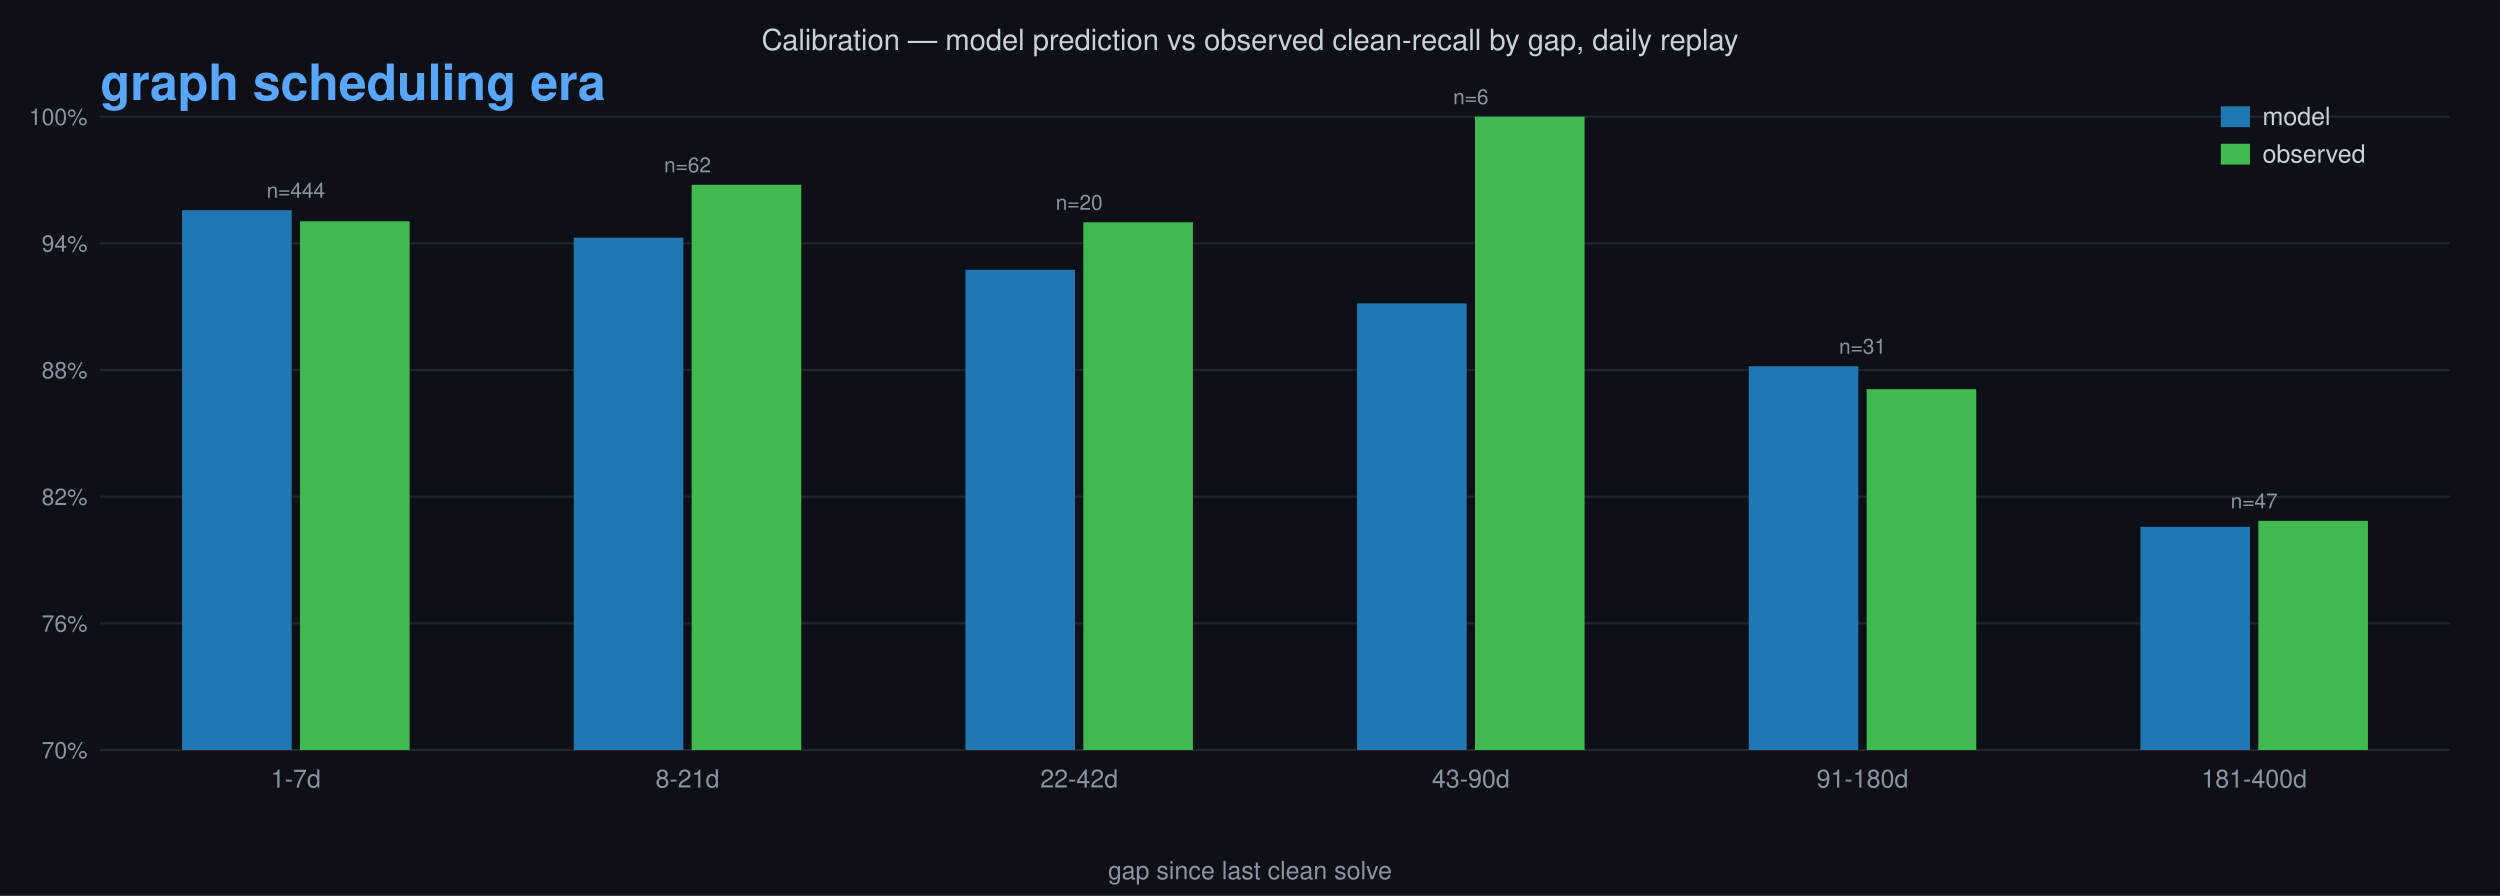
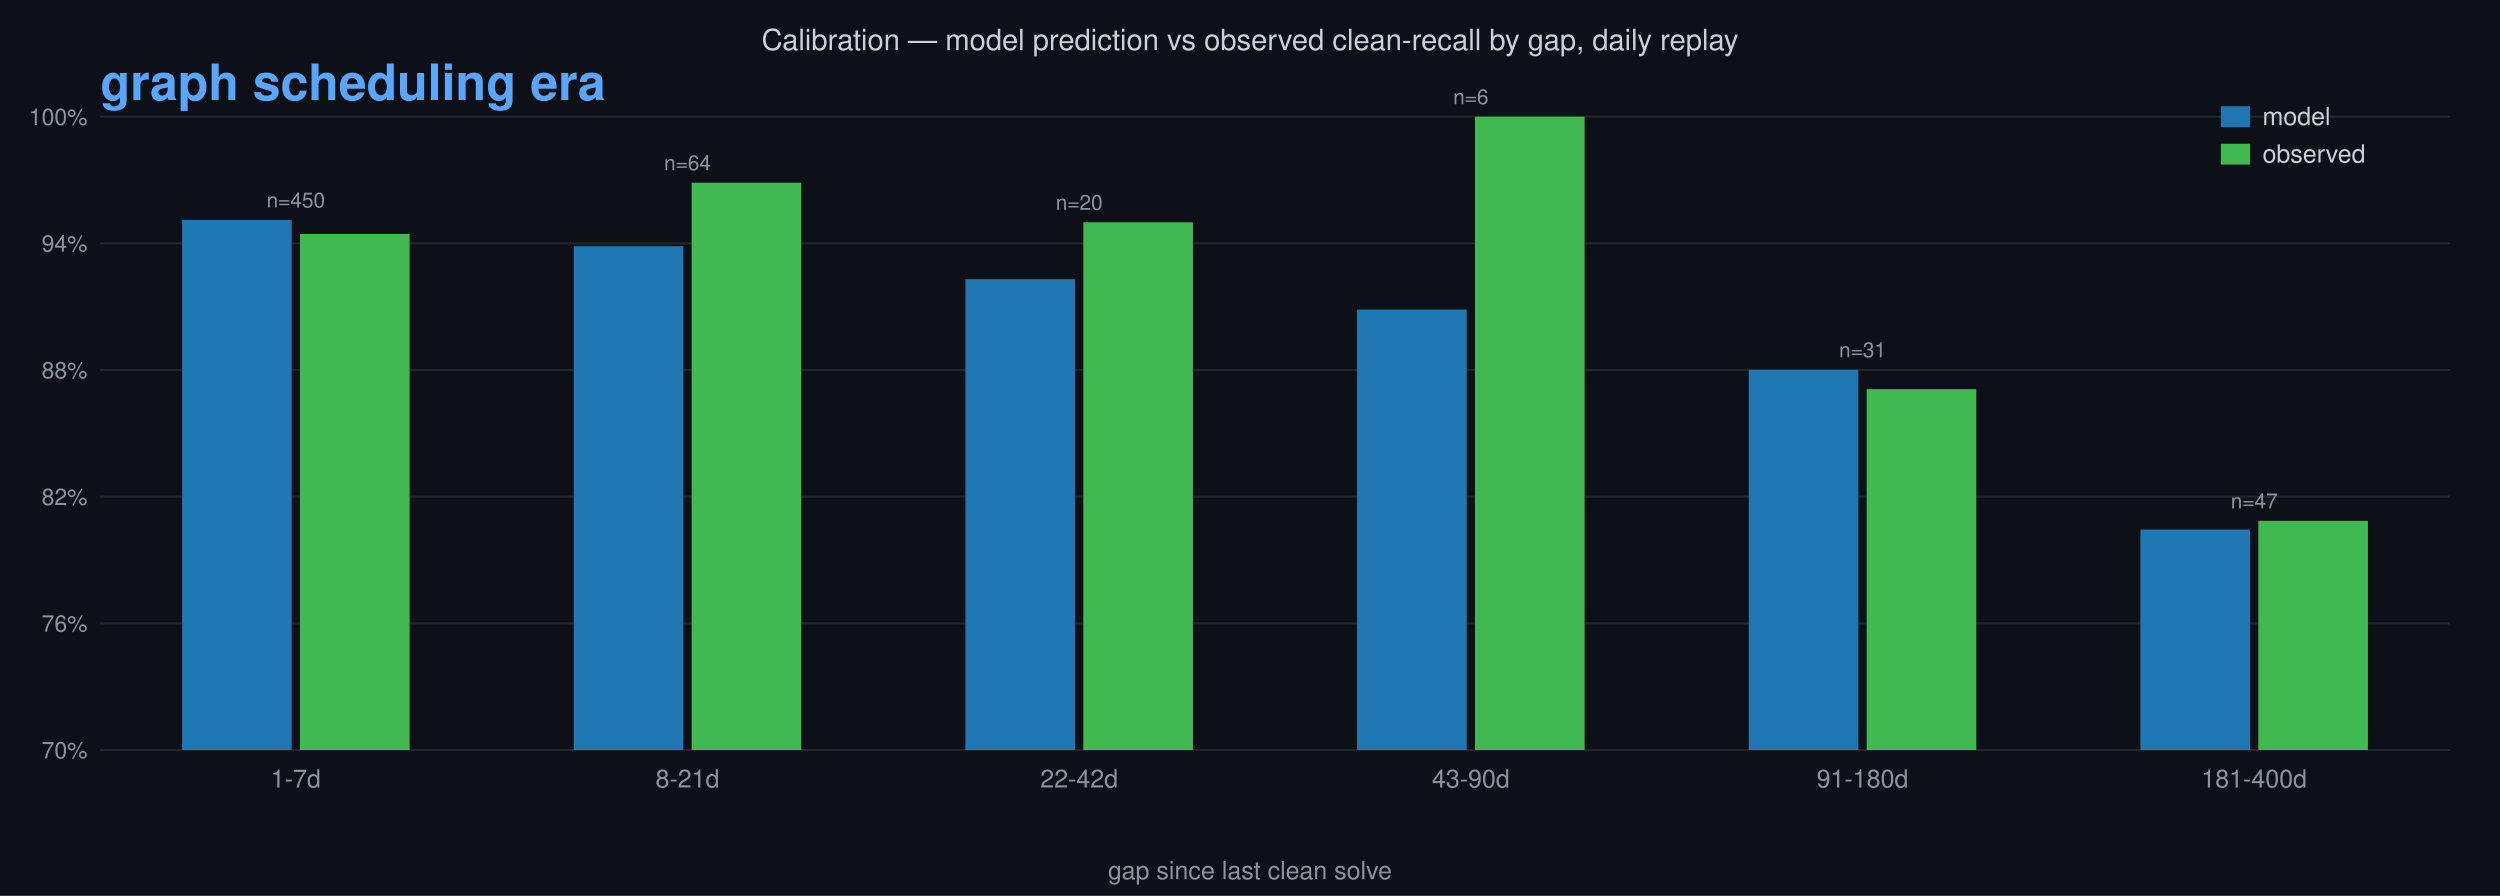
<svg xmlns="http://www.w3.org/2000/svg" viewBox="0 0 1200 430" font-family="Helvetica,sans-serif">
  <rect width="1200" height="430" fill="#0d1117" />
  <text x="600" y="24" text-anchor="middle" font-size="14" fill="#c9d1d9">Calibration — model prediction vs observed clean-recall by gap, daily replay</text>
-   <text x="48" y="48" text-anchor="start" font-size="24" font-weight="bold" fill="#8b949e" opacity="0">pre graph scheduling era<animate attributeName="opacity" calcMode="discrete" values="1;0" keyTimes="0;0.804" dur="10.0s" repeatCount="indefinite" />
+   <text x="48" y="48" text-anchor="start" font-size="24" font-weight="bold" fill="#8b949e" opacity="0">pre graph scheduling era<animate attributeName="opacity" calcMode="discrete" values="1;0" keyTimes="0;0.796" dur="10.0s" repeatCount="indefinite" />
  </text>
-   <text x="48" y="48" text-anchor="start" font-size="24" font-weight="bold" fill="#58a6ff" opacity="1">graph scheduling era<animate attributeName="opacity" calcMode="discrete" values="0;1" keyTimes="0;0.804" dur="10.0s" repeatCount="indefinite" />
+   <text x="48" y="48" text-anchor="start" font-size="24" font-weight="bold" fill="#58a6ff" opacity="1">graph scheduling era<animate attributeName="opacity" calcMode="discrete" values="0;1" keyTimes="0;0.796" dur="10.0s" repeatCount="indefinite" />
  </text>
  <line x1="48" y1="360.0" x2="1176" y2="360.0" stroke="#21262d" stroke-width="1" />
  <text x="42" y="364.0" text-anchor="end" font-size="11" fill="#8b949e">70%</text>
  <line x1="48" y1="299.2" x2="1176" y2="299.2" stroke="#21262d" stroke-width="1" />
  <text x="42" y="303.2" text-anchor="end" font-size="11" fill="#8b949e">76%</text>
  <line x1="48" y1="238.4" x2="1176" y2="238.4" stroke="#21262d" stroke-width="1" />
  <text x="42" y="242.4" text-anchor="end" font-size="11" fill="#8b949e">82%</text>
  <line x1="48" y1="177.6" x2="1176" y2="177.6" stroke="#21262d" stroke-width="1" />
  <text x="42" y="181.6" text-anchor="end" font-size="11" fill="#8b949e">88%</text>
  <line x1="48" y1="116.8" x2="1176" y2="116.8" stroke="#21262d" stroke-width="1" />
  <text x="42" y="120.8" text-anchor="end" font-size="11" fill="#8b949e">94%</text>
  <line x1="48" y1="56.0" x2="1176" y2="56.0" stroke="#21262d" stroke-width="1" />
  <text x="42" y="60.0" text-anchor="end" font-size="11" fill="#8b949e">100%</text>
-   <rect x="87.4" y="100.9" width="52.6" height="259.1" fill="#1f77b4">
-     <animate attributeName="y" calcMode="discrete" values="360.0;99.9;100.7;100.3;100.6;100.9;101.0;101.1;101.9;101.7;101.8;101.9;101.8;101.7;101.6;101.5;101.4;101.3;101.2;101.3;101.2;101.1;101.0;100.9" keyTimes="0;0.005;0.009;0.023;0.035;0.04;0.048;0.05;0.065;0.073;0.077;0.086;0.122;0.14;0.16;0.183;0.205;0.222;0.409;0.419;0.429;0.509;0.578;0.641" dur="10.0s" repeatCount="indefinite" />
-     <animate attributeName="height" calcMode="discrete" values="0.0;260.1;259.3;259.7;259.4;259.1;259.0;258.9;258.1;258.3;258.2;258.1;258.2;258.3;258.4;258.5;258.6;258.7;258.8;258.7;258.8;258.9;259.0;259.1" keyTimes="0;0.005;0.009;0.023;0.035;0.04;0.048;0.05;0.065;0.073;0.077;0.086;0.122;0.14;0.16;0.183;0.205;0.222;0.409;0.419;0.429;0.509;0.578;0.641" dur="10.0s" repeatCount="indefinite" />
+   <rect x="87.4" y="105.6" width="52.6" height="254.4" fill="#1f77b4">
+     <animate attributeName="y" calcMode="discrete" values="360.0;104.6;105.4;105.0;105.3;105.5;105.7;105.8;106.5;106.3;106.4;106.6;106.5;106.3;106.2;106.1;106.0;105.9;106.0;105.9;106.0;105.9;105.8;105.7;105.6;105.7;105.6;105.5;105.6;105.5;105.6" keyTimes="0;0.005;0.009;0.023;0.035;0.039;0.048;0.049;0.065;0.072;0.076;0.085;0.089;0.139;0.158;0.19;0.203;0.282;0.322;0.327;0.362;0.378;0.484;0.542;0.599;0.616;0.626;0.818;0.845;0.862;0.881" dur="10.0s" repeatCount="indefinite" />
+     <animate attributeName="height" calcMode="discrete" values="0.0;255.4;254.6;255.0;254.7;254.5;254.3;254.2;253.5;253.7;253.6;253.4;253.5;253.7;253.8;253.9;254.0;254.1;254.0;254.1;254.0;254.1;254.2;254.3;254.4;254.3;254.4;254.5;254.4;254.5;254.4" keyTimes="0;0.005;0.009;0.023;0.035;0.039;0.048;0.049;0.065;0.072;0.076;0.085;0.089;0.139;0.158;0.19;0.203;0.282;0.322;0.327;0.362;0.378;0.484;0.542;0.599;0.616;0.626;0.818;0.845;0.862;0.881" dur="10.0s" repeatCount="indefinite" />
  </rect>
-   <rect x="144.0" y="106.2" width="52.6" height="253.8" fill="#3fb950">
-     <animate attributeName="y" calcMode="discrete" values="360.0;56.0;69.9;80.1;77.1;76.1;75.1;73.8;72.1;71.0;70.2;69.9;83.2;82.2;81.2;86.0;84.5;83.5;83.0;82.3;81.5;80.0;79.2;87.0;85.7;84.1;83.2;82.7;81.8;81.4;80.5;83.0;82.7;82.2;81.7;84.0;83.6;83.0;82.1;81.9;81.3;83.5;83.0;82.5;82.3;82.2;82.1;82.0;81.9;81.7;81.6;81.5;81.3;81.1;85.8;85.6;85.4;85.2;89.7;91.8;98.2;104.4;106.2" keyTimes="0;0.005;0.122;0.14;0.16;0.183;0.192;0.205;0.222;0.271;0.284;0.301;0.316;0.326;0.331;0.349;0.365;0.381;0.389;0.399;0.409;0.419;0.429;0.438;0.449;0.459;0.474;0.489;0.498;0.509;0.52;0.533;0.548;0.554;0.564;0.578;0.596;0.605;0.622;0.632;0.641;0.648;0.66;0.668;0.676;0.727;0.728;0.73;0.754;0.786;0.821;0.827;0.839;0.847;0.853;0.862;0.871;0.875;0.889;0.897;0.903;0.91;0.916" dur="10.0s" repeatCount="indefinite" />
-     <animate attributeName="height" calcMode="discrete" values="0.0;304.0;290.1;279.9;282.9;283.9;284.9;286.2;287.9;289.0;289.8;290.1;276.8;277.8;278.8;274.0;275.5;276.5;277.0;277.7;278.5;280.0;280.8;273.0;274.3;275.9;276.8;277.3;278.2;278.6;279.5;277.0;277.3;277.8;278.3;276.0;276.4;277.0;277.9;278.1;278.7;276.5;277.0;277.5;277.7;277.8;277.9;278.0;278.1;278.3;278.4;278.5;278.7;278.9;274.2;274.4;274.6;274.8;270.3;268.2;261.8;255.6;253.8" keyTimes="0;0.005;0.122;0.14;0.16;0.183;0.192;0.205;0.222;0.271;0.284;0.301;0.316;0.326;0.331;0.349;0.365;0.381;0.389;0.399;0.409;0.419;0.429;0.438;0.449;0.459;0.474;0.489;0.498;0.509;0.52;0.533;0.548;0.554;0.564;0.578;0.596;0.605;0.622;0.632;0.641;0.648;0.66;0.668;0.676;0.727;0.728;0.73;0.754;0.786;0.821;0.827;0.839;0.847;0.853;0.862;0.871;0.875;0.889;0.897;0.903;0.91;0.916" dur="10.0s" repeatCount="indefinite" />
+   <rect x="144.0" y="112.3" width="52.6" height="247.7" fill="#3fb950">
+     <animate attributeName="y" calcMode="discrete" values="360.0;56.0;69.9;80.1;77.1;76.1;75.1;73.8;72.1;71.0;70.2;69.9;83.2;82.2;81.2;86.0;84.5;83.5;83.0;82.3;81.5;80.0;79.2;87.0;85.7;84.1;83.2;82.7;81.8;81.4;80.5;83.0;82.7;82.2;81.7;84.0;83.6;83.0;82.1;81.9;81.3;83.5;83.0;82.5;82.3;82.2;82.1;82.0;81.9;81.7;81.6;81.5;81.3;81.1;85.8;85.6;85.4;85.2;89.7;91.8;98.2;104.4;106.2;110.4;112.3" keyTimes="0;0.005;0.121;0.139;0.158;0.182;0.19;0.203;0.22;0.268;0.282;0.298;0.312;0.322;0.327;0.346;0.362;0.378;0.385;0.395;0.405;0.415;0.425;0.433;0.445;0.455;0.47;0.484;0.493;0.504;0.515;0.528;0.542;0.549;0.559;0.572;0.591;0.599;0.616;0.626;0.635;0.641;0.654;0.661;0.669;0.72;0.721;0.723;0.747;0.779;0.813;0.818;0.831;0.838;0.845;0.853;0.862;0.866;0.881;0.888;0.894;0.901;0.907;0.911;0.917" dur="10.0s" repeatCount="indefinite" />
+     <animate attributeName="height" calcMode="discrete" values="0.0;304.0;290.1;279.9;282.9;283.9;284.9;286.2;287.9;289.0;289.8;290.1;276.8;277.8;278.8;274.0;275.5;276.5;277.0;277.7;278.5;280.0;280.8;273.0;274.3;275.9;276.8;277.3;278.2;278.6;279.5;277.0;277.3;277.8;278.3;276.0;276.4;277.0;277.9;278.1;278.7;276.5;277.0;277.5;277.7;277.8;277.9;278.0;278.1;278.3;278.4;278.5;278.7;278.9;274.2;274.4;274.6;274.8;270.3;268.2;261.8;255.6;253.8;249.6;247.7" keyTimes="0;0.005;0.121;0.139;0.158;0.182;0.19;0.203;0.22;0.268;0.282;0.298;0.312;0.322;0.327;0.346;0.362;0.378;0.385;0.395;0.405;0.415;0.425;0.433;0.445;0.455;0.47;0.484;0.493;0.504;0.515;0.528;0.542;0.549;0.559;0.572;0.591;0.599;0.616;0.626;0.635;0.641;0.654;0.661;0.669;0.72;0.721;0.723;0.747;0.779;0.813;0.818;0.831;0.838;0.845;0.853;0.862;0.866;0.881;0.888;0.894;0.901;0.907;0.911;0.917" dur="10.0s" repeatCount="indefinite" />
  </rect>
  <text x="142.0" y="378" text-anchor="middle" font-size="12" fill="#8b949e">1-7d</text>
-   <text x="142.0" y="94.9" text-anchor="middle" font-size="10" fill="#8b949e" opacity="1">n=444<animate attributeName="opacity" calcMode="discrete" values="0;1" keyTimes="0;0.916" dur="10.0s" repeatCount="indefinite" />
+   <text x="142.0" y="99.6" text-anchor="middle" font-size="10" fill="#8b949e" opacity="1">n=450<animate attributeName="opacity" calcMode="discrete" values="0;1" keyTimes="0;0.917" dur="10.0s" repeatCount="indefinite" />
  </text>
-   <rect x="275.4" y="114.1" width="52.6" height="245.9" fill="#1f77b4">
-     <animate attributeName="y" calcMode="discrete" values="360.0;110.8;113.0;112.0;113.3;114.1;115.7;115.1;115.6;116.8;117.5;118.3;116.9;117.0;117.2;117.6;117.1;116.5;115.9;115.7;115.5;115.9;116.1;115.9;115.8;115.9;115.8;115.7;115.5;115.1;114.9;114.8;114.3;114.1" keyTimes="0;0.06;0.073;0.077;0.09;0.111;0.122;0.14;0.183;0.192;0.205;0.271;0.284;0.301;0.316;0.331;0.349;0.365;0.389;0.399;0.409;0.429;0.438;0.449;0.459;0.474;0.533;0.554;0.564;0.605;0.648;0.668;0.68;0.875" dur="10.0s" repeatCount="indefinite" />
-     <animate attributeName="height" calcMode="discrete" values="0.0;249.2;247.0;248.0;246.7;245.9;244.3;244.9;244.4;243.2;242.5;241.7;243.1;243.0;242.8;242.4;242.9;243.5;244.1;244.3;244.5;244.1;243.9;244.1;244.2;244.1;244.2;244.3;244.5;244.9;245.1;245.2;245.7;245.9" keyTimes="0;0.06;0.073;0.077;0.09;0.111;0.122;0.14;0.183;0.192;0.205;0.271;0.284;0.301;0.316;0.331;0.349;0.365;0.389;0.399;0.409;0.429;0.438;0.449;0.459;0.474;0.533;0.554;0.564;0.605;0.648;0.668;0.68;0.875" dur="10.0s" repeatCount="indefinite" />
+   <rect x="275.4" y="118.2" width="52.6" height="241.8" fill="#1f77b4">
+     <animate attributeName="y" calcMode="discrete" values="360.0;115.2;117.3;116.4;117.6;118.4;120.0;119.4;119.9;121.1;121.7;122.6;121.2;121.5;121.8;121.3;120.8;120.2;120.0;119.8;120.1;120.4;120.2;120.1;120.2;120.1;120.0;119.8;119.3;119.1;119.0;118.6;118.4;118.2" keyTimes="0;0.059;0.072;0.076;0.089;0.109;0.121;0.139;0.182;0.19;0.203;0.268;0.282;0.312;0.327;0.346;0.362;0.385;0.395;0.405;0.425;0.433;0.445;0.455;0.47;0.528;0.549;0.559;0.599;0.641;0.661;0.674;0.866;0.911" dur="10.0s" repeatCount="indefinite" />
+     <animate attributeName="height" calcMode="discrete" values="0.0;244.8;242.7;243.6;242.4;241.6;240.0;240.6;240.1;238.9;238.3;237.4;238.8;238.5;238.2;238.7;239.2;239.8;240.0;240.2;239.9;239.6;239.8;239.9;239.8;239.9;240.0;240.2;240.7;240.9;241.0;241.4;241.6;241.8" keyTimes="0;0.059;0.072;0.076;0.089;0.109;0.121;0.139;0.182;0.19;0.203;0.268;0.282;0.312;0.327;0.346;0.362;0.385;0.395;0.405;0.425;0.433;0.445;0.455;0.47;0.528;0.549;0.559;0.599;0.641;0.661;0.674;0.866;0.911" dur="10.0s" repeatCount="indefinite" />
  </rect>
-   <rect x="332.0" y="88.7" width="52.6" height="271.3" fill="#3fb950">
-     <animate attributeName="y" calcMode="discrete" values="360.0;56.0;102.1;98.2;92.2;89.8;88.7;87.7;85.0;81.3;80.7;79.6;100.1;98.2;97.4;96.5;95.7;95.0;92.2;90.9;90.4;89.2;88.7" keyTimes="0;0.06;0.331;0.349;0.365;0.389;0.399;0.409;0.419;0.429;0.438;0.449;0.459;0.474;0.489;0.533;0.554;0.564;0.605;0.648;0.668;0.68;0.875" dur="10.0s" repeatCount="indefinite" />
-     <animate attributeName="height" calcMode="discrete" values="0.0;304.0;257.9;261.8;267.8;270.2;271.3;272.3;275.0;278.7;279.3;280.4;259.9;261.8;262.6;263.5;264.3;265.0;267.8;269.1;269.6;270.8;271.3" keyTimes="0;0.06;0.331;0.349;0.365;0.389;0.399;0.409;0.419;0.429;0.438;0.449;0.459;0.474;0.489;0.533;0.554;0.564;0.605;0.648;0.668;0.68;0.875" dur="10.0s" repeatCount="indefinite" />
+   <rect x="332.0" y="87.7" width="52.6" height="272.3" fill="#3fb950">
+     <animate attributeName="y" calcMode="discrete" values="360.0;56.0;102.1;98.2;92.2;89.8;88.7;87.7;85.0;81.3;80.7;79.6;100.1;98.2;97.4;96.5;95.7;95.0;92.2;90.9;90.4;89.2;88.7;87.7" keyTimes="0;0.059;0.327;0.346;0.362;0.385;0.395;0.405;0.415;0.425;0.433;0.445;0.455;0.47;0.484;0.528;0.549;0.559;0.599;0.641;0.661;0.674;0.866;0.911" dur="10.0s" repeatCount="indefinite" />
+     <animate attributeName="height" calcMode="discrete" values="0.0;304.0;257.9;261.8;267.8;270.2;271.3;272.3;275.0;278.7;279.3;280.4;259.9;261.8;262.6;263.5;264.3;265.0;267.8;269.1;269.6;270.8;271.3;272.3" keyTimes="0;0.059;0.327;0.346;0.362;0.385;0.395;0.405;0.415;0.425;0.433;0.445;0.455;0.47;0.484;0.528;0.549;0.559;0.599;0.641;0.661;0.674;0.866;0.911" dur="10.0s" repeatCount="indefinite" />
  </rect>
  <text x="330.0" y="378" text-anchor="middle" font-size="12" fill="#8b949e">8-21d</text>
-   <text x="330.0" y="82.7" text-anchor="middle" font-size="10" fill="#8b949e" opacity="1">n=62<animate attributeName="opacity" calcMode="discrete" values="0;1" keyTimes="0;0.916" dur="10.0s" repeatCount="indefinite" />
+   <text x="330.0" y="81.7" text-anchor="middle" font-size="10" fill="#8b949e" opacity="1">n=64<animate attributeName="opacity" calcMode="discrete" values="0;1" keyTimes="0;0.917" dur="10.0s" repeatCount="indefinite" />
  </text>
-   <rect x="463.4" y="129.5" width="52.6" height="230.5" fill="#1f77b4">
-     <animate attributeName="y" calcMode="discrete" values="360.0;135.6;132.7;134.8;138.6;139.9;136.4;134.3;131.0;126.9;126.7;128.4;129.5" keyTimes="0;0.349;0.389;0.52;0.578;0.596;0.684;0.745;0.749;0.804;0.819;0.853;0.862" dur="10.0s" repeatCount="indefinite" />
-     <animate attributeName="height" calcMode="discrete" values="0.0;224.4;227.3;225.2;221.4;220.1;223.6;225.7;229.0;233.1;233.3;231.6;230.5" keyTimes="0;0.349;0.389;0.52;0.578;0.596;0.684;0.745;0.749;0.804;0.819;0.853;0.862" dur="10.0s" repeatCount="indefinite" />
+   <rect x="463.4" y="134.0" width="52.6" height="226.0" fill="#1f77b4">
+     <animate attributeName="y" calcMode="discrete" values="360.0;139.4;136.5;138.6;142.4;143.7;140.1;138.0;134.7;130.5;130.4;132.9;134.0" keyTimes="0;0.346;0.385;0.515;0.572;0.591;0.677;0.738;0.742;0.796;0.811;0.845;0.853" dur="10.0s" repeatCount="indefinite" />
+     <animate attributeName="height" calcMode="discrete" values="0.0;220.6;223.5;221.4;217.6;216.3;219.9;222.0;225.3;229.5;229.6;227.1;226.0" keyTimes="0;0.346;0.385;0.515;0.572;0.591;0.677;0.738;0.742;0.796;0.811;0.845;0.853" dur="10.0s" repeatCount="indefinite" />
  </rect>
  <rect x="520.0" y="106.7" width="52.6" height="253.3" fill="#3fb950">
-     <animate attributeName="y" calcMode="discrete" values="360.0;56.0;224.9;200.8;182.7;168.6;140.4;119.3;115.6;112.3;106.7" keyTimes="0;0.349;0.578;0.596;0.684;0.745;0.749;0.804;0.819;0.853;0.862" dur="10.0s" repeatCount="indefinite" />
-     <animate attributeName="height" calcMode="discrete" values="0.0;304.0;135.1;159.2;177.3;191.4;219.6;240.7;244.4;247.7;253.3" keyTimes="0;0.349;0.578;0.596;0.684;0.745;0.749;0.804;0.819;0.853;0.862" dur="10.0s" repeatCount="indefinite" />
+     <animate attributeName="y" calcMode="discrete" values="360.0;56.0;224.9;200.8;182.7;168.6;140.4;119.3;115.6;112.3;106.7" keyTimes="0;0.346;0.572;0.591;0.677;0.738;0.742;0.796;0.811;0.845;0.853" dur="10.0s" repeatCount="indefinite" />
+     <animate attributeName="height" calcMode="discrete" values="0.0;304.0;135.1;159.2;177.3;191.4;219.6;240.7;244.4;247.7;253.3" keyTimes="0;0.346;0.572;0.591;0.677;0.738;0.742;0.796;0.811;0.845;0.853" dur="10.0s" repeatCount="indefinite" />
  </rect>
  <text x="518.0" y="378" text-anchor="middle" font-size="12" fill="#8b949e">22-42d</text>
-   <text x="518.0" y="100.7" text-anchor="middle" font-size="10" fill="#8b949e" opacity="1">n=20<animate attributeName="opacity" calcMode="discrete" values="0;1" keyTimes="0;0.916" dur="10.0s" repeatCount="indefinite" />
+   <text x="518.0" y="100.7" text-anchor="middle" font-size="10" fill="#8b949e" opacity="1">n=20<animate attributeName="opacity" calcMode="discrete" values="0;1" keyTimes="0;0.917" dur="10.0s" repeatCount="indefinite" />
  </text>
-   <rect x="651.4" y="145.6" width="52.6" height="214.4" fill="#1f77b4">
-     <animate attributeName="y" calcMode="discrete" values="360.0;154.1;153.1;154.2;145.6" keyTimes="0;0.578;0.596;0.668;0.778" dur="10.0s" repeatCount="indefinite" />
-     <animate attributeName="height" calcMode="discrete" values="0.0;205.9;206.9;205.8;214.4" keyTimes="0;0.578;0.596;0.668;0.778" dur="10.0s" repeatCount="indefinite" />
+   <rect x="651.4" y="148.6" width="52.6" height="211.4" fill="#1f77b4">
+     <animate attributeName="y" calcMode="discrete" values="360.0;157.5;156.4;157.9;148.6" keyTimes="0;0.572;0.591;0.661;0.77" dur="10.0s" repeatCount="indefinite" />
+     <animate attributeName="height" calcMode="discrete" values="0.0;202.5;203.6;202.1;211.4" keyTimes="0;0.572;0.591;0.661;0.77" dur="10.0s" repeatCount="indefinite" />
  </rect>
  <rect x="708.0" y="56.0" width="52.6" height="304.0" fill="#3fb950">
-     <animate attributeName="y" calcMode="discrete" values="360.0;56.0" keyTimes="0;0.578" dur="10.0s" repeatCount="indefinite" />
-     <animate attributeName="height" calcMode="discrete" values="0.0;304.0" keyTimes="0;0.578" dur="10.0s" repeatCount="indefinite" />
+     <animate attributeName="y" calcMode="discrete" values="360.0;56.0" keyTimes="0;0.572" dur="10.0s" repeatCount="indefinite" />
+     <animate attributeName="height" calcMode="discrete" values="0.0;304.0" keyTimes="0;0.572" dur="10.0s" repeatCount="indefinite" />
  </rect>
  <text x="706.0" y="378" text-anchor="middle" font-size="12" fill="#8b949e">43-90d</text>
-   <text x="706.0" y="50.0" text-anchor="middle" font-size="10" fill="#8b949e" opacity="1">n=6<animate attributeName="opacity" calcMode="discrete" values="0;1" keyTimes="0;0.916" dur="10.0s" repeatCount="indefinite" />
+   <text x="706.0" y="50.0" text-anchor="middle" font-size="10" fill="#8b949e" opacity="1">n=6<animate attributeName="opacity" calcMode="discrete" values="0;1" keyTimes="0;0.917" dur="10.0s" repeatCount="indefinite" />
  </text>
-   <rect x="839.4" y="175.8" width="52.6" height="184.2" fill="#1f77b4">
-     <animate attributeName="y" calcMode="discrete" values="360.0;150.7;165.3;167.6;172.5;178.7;179.8;183.1;178.6;175.1;174.5;173.6;171.1;171.7;171.9;172.4;173.1;176.0;177.0;175.8" keyTimes="0;0.718;0.721;0.727;0.728;0.73;0.735;0.744;0.747;0.778;0.786;0.804;0.821;0.827;0.839;0.853;0.871;0.875;0.889;0.916" dur="10.0s" repeatCount="indefinite" />
-     <animate attributeName="height" calcMode="discrete" values="0.0;209.3;194.7;192.4;187.5;181.3;180.2;176.9;181.4;184.9;185.5;186.4;188.9;188.3;188.1;187.6;186.9;184.0;183.0;184.2" keyTimes="0;0.718;0.721;0.727;0.728;0.73;0.735;0.744;0.747;0.778;0.786;0.804;0.821;0.827;0.839;0.853;0.871;0.875;0.889;0.916" dur="10.0s" repeatCount="indefinite" />
+   <rect x="839.4" y="177.5" width="52.6" height="182.5" fill="#1f77b4">
+     <animate attributeName="y" calcMode="discrete" values="360.0;152.3;167.0;169.1;174.1;180.2;181.2;184.7;180.2;176.7;176.3;175.3;172.8;173.5;173.7;174.2;174.8;177.7;178.7;177.5" keyTimes="0;0.71;0.714;0.72;0.721;0.723;0.728;0.736;0.739;0.77;0.779;0.796;0.813;0.818;0.831;0.845;0.862;0.866;0.881;0.907" dur="10.0s" repeatCount="indefinite" />
+     <animate attributeName="height" calcMode="discrete" values="0.0;207.7;193.0;190.9;185.9;179.8;178.8;175.3;179.8;183.3;183.7;184.7;187.2;186.5;186.3;185.8;185.2;182.3;181.3;182.5" keyTimes="0;0.71;0.714;0.72;0.721;0.723;0.728;0.736;0.739;0.77;0.779;0.796;0.813;0.818;0.831;0.845;0.862;0.866;0.881;0.907" dur="10.0s" repeatCount="indefinite" />
  </rect>
  <rect x="896.0" y="186.8" width="52.6" height="173.2" fill="#3fb950">
-     <animate attributeName="y" calcMode="discrete" values="360.0;56.0;128.4;119.3;162.7;157.3;152.5;148.1;144.1;140.4;172.9;168.6;160.8;191.1;186.8" keyTimes="0;0.718;0.744;0.747;0.778;0.786;0.804;0.821;0.827;0.839;0.853;0.871;0.875;0.889;0.916" dur="10.0s" repeatCount="indefinite" />
-     <animate attributeName="height" calcMode="discrete" values="0.0;304.0;231.6;240.7;197.3;202.7;207.5;211.9;215.9;219.6;187.1;191.4;199.2;168.9;173.2" keyTimes="0;0.718;0.744;0.747;0.778;0.786;0.804;0.821;0.827;0.839;0.853;0.871;0.875;0.889;0.916" dur="10.0s" repeatCount="indefinite" />
+     <animate attributeName="y" calcMode="discrete" values="360.0;56.0;128.4;119.3;162.7;157.3;152.5;148.1;144.1;140.4;172.9;168.6;160.8;191.1;186.8" keyTimes="0;0.71;0.736;0.739;0.77;0.779;0.796;0.813;0.818;0.831;0.845;0.862;0.866;0.881;0.907" dur="10.0s" repeatCount="indefinite" />
+     <animate attributeName="height" calcMode="discrete" values="0.0;304.0;231.6;240.7;197.3;202.7;207.5;211.9;215.9;219.6;187.1;191.4;199.2;168.9;173.2" keyTimes="0;0.71;0.736;0.739;0.77;0.779;0.796;0.813;0.818;0.831;0.845;0.862;0.866;0.881;0.907" dur="10.0s" repeatCount="indefinite" />
  </rect>
  <text x="894.0" y="378" text-anchor="middle" font-size="12" fill="#8b949e">91-180d</text>
-   <text x="894.0" y="169.8" text-anchor="middle" font-size="10" fill="#8b949e" opacity="1">n=31<animate attributeName="opacity" calcMode="discrete" values="0;1" keyTimes="0;0.916" dur="10.0s" repeatCount="indefinite" />
+   <text x="894.0" y="171.5" text-anchor="middle" font-size="10" fill="#8b949e" opacity="1">n=31<animate attributeName="opacity" calcMode="discrete" values="0;1" keyTimes="0;0.917" dur="10.0s" repeatCount="indefinite" />
  </text>
-   <rect x="1027.4" y="252.9" width="52.6" height="107.1" fill="#1f77b4">
-     <animate attributeName="y" calcMode="discrete" values="360.0;239.1;243.1;236.9;250.3;240.7;242.9;246.7;251.0;251.8;253.6;254.2;253.6;252.9" keyTimes="0;0.745;0.747;0.778;0.786;0.804;0.819;0.821;0.827;0.839;0.847;0.862;0.871;0.875" dur="10.0s" repeatCount="indefinite" />
-     <animate attributeName="height" calcMode="discrete" values="0.0;120.9;116.9;123.1;109.7;119.3;117.1;113.3;109.0;108.2;106.4;105.8;106.4;107.1" keyTimes="0;0.745;0.747;0.778;0.786;0.804;0.819;0.821;0.827;0.839;0.847;0.862;0.871;0.875" dur="10.0s" repeatCount="indefinite" />
+   <rect x="1027.4" y="254.2" width="52.6" height="105.8" fill="#1f77b4">
+     <animate attributeName="y" calcMode="discrete" values="360.0;240.3;244.2;237.6;251.5;241.6;243.8;247.6;251.8;252.7;254.4;255.1;255.5;254.9;254.2" keyTimes="0;0.738;0.739;0.77;0.779;0.796;0.811;0.813;0.818;0.831;0.838;0.845;0.853;0.862;0.866" dur="10.0s" repeatCount="indefinite" />
+     <animate attributeName="height" calcMode="discrete" values="0.0;119.7;115.8;122.4;108.5;118.4;116.2;112.4;108.2;107.3;105.6;104.9;104.5;105.1;105.8" keyTimes="0;0.738;0.739;0.77;0.779;0.796;0.811;0.813;0.818;0.831;0.838;0.845;0.853;0.862;0.866" dur="10.0s" repeatCount="indefinite" />
  </rect>
  <rect x="1084.0" y="250.0" width="52.6" height="110.0" fill="#3fb950">
-     <animate attributeName="y" calcMode="discrete" values="360.0;56.0;258.7;234.8;224.9;258.7;211.9;195.8;214.3;229.7;253.7;263.3;250.0" keyTimes="0;0.745;0.786;0.804;0.819;0.821;0.827;0.839;0.847;0.853;0.862;0.871;0.875" dur="10.0s" repeatCount="indefinite" />
-     <animate attributeName="height" calcMode="discrete" values="0.0;304.0;101.3;125.2;135.1;101.3;148.1;164.2;145.7;130.3;106.3;96.7;110.0" keyTimes="0;0.745;0.786;0.804;0.819;0.821;0.827;0.839;0.847;0.853;0.862;0.871;0.875" dur="10.0s" repeatCount="indefinite" />
+     <animate attributeName="y" calcMode="discrete" values="360.0;56.0;258.7;234.8;224.9;258.7;211.9;195.8;214.3;229.7;253.7;263.3;250.0" keyTimes="0;0.738;0.779;0.796;0.811;0.813;0.818;0.831;0.838;0.845;0.853;0.862;0.866" dur="10.0s" repeatCount="indefinite" />
+     <animate attributeName="height" calcMode="discrete" values="0.0;304.0;101.3;125.2;135.1;101.3;148.1;164.2;145.7;130.3;106.3;96.7;110.0" keyTimes="0;0.738;0.779;0.796;0.811;0.813;0.818;0.831;0.838;0.845;0.853;0.862;0.866" dur="10.0s" repeatCount="indefinite" />
  </rect>
  <text x="1082.0" y="378" text-anchor="middle" font-size="12" fill="#8b949e">181-400d</text>
-   <text x="1082.0" y="244.0" text-anchor="middle" font-size="10" fill="#8b949e" opacity="1">n=47<animate attributeName="opacity" calcMode="discrete" values="0;1" keyTimes="0;0.916" dur="10.0s" repeatCount="indefinite" />
+   <text x="1082.0" y="244.0" text-anchor="middle" font-size="10" fill="#8b949e" opacity="1">n=47<animate attributeName="opacity" calcMode="discrete" values="0;1" keyTimes="0;0.917" dur="10.0s" repeatCount="indefinite" />
  </text>
  <rect x="1066" y="51" width="14" height="10" fill="#1f77b4" />
  <text x="1086" y="60" font-size="12" fill="#c9d1d9">model</text>
  <rect x="1066" y="69" width="14" height="10" fill="#3fb950" />
  <text x="1086" y="78" font-size="12" fill="#c9d1d9">observed</text>
  <text x="600" y="422" text-anchor="middle" font-size="12" fill="#8b949e">gap since last clean solve</text>
-   <text x="1176" y="24" fill="#c9d1d9" font-size="14" text-anchor="end" opacity="0">sep '25<animate attributeName="opacity" calcMode="discrete" values="1;0" keyTimes="0;0.122" dur="10.0s" repeatCount="indefinite" />
+   <text x="1176" y="24" fill="#c9d1d9" font-size="14" text-anchor="end" opacity="0">sep '25<animate attributeName="opacity" calcMode="discrete" values="1;0" keyTimes="0;0.121" dur="10.0s" repeatCount="indefinite" />
  </text>
-   <text x="1176" y="24" fill="#c9d1d9" font-size="14" text-anchor="end" opacity="0">oct '25<animate attributeName="opacity" calcMode="discrete" values="0;1;0" keyTimes="0;0.122;0.548" dur="10.0s" repeatCount="indefinite" />
+   <text x="1176" y="24" fill="#c9d1d9" font-size="14" text-anchor="end" opacity="0">oct '25<animate attributeName="opacity" calcMode="discrete" values="0;1;0" keyTimes="0;0.121;0.542" dur="10.0s" repeatCount="indefinite" />
  </text>
-   <text x="1176" y="24" fill="#c9d1d9" font-size="14" text-anchor="end" opacity="0">nov '25<animate attributeName="opacity" calcMode="discrete" values="0;1;0" keyTimes="0;0.548;0.683" dur="10.0s" repeatCount="indefinite" />
+   <text x="1176" y="24" fill="#c9d1d9" font-size="14" text-anchor="end" opacity="0">nov '25<animate attributeName="opacity" calcMode="discrete" values="0;1;0" keyTimes="0;0.542;0.676" dur="10.0s" repeatCount="indefinite" />
  </text>
-   <text x="1176" y="24" fill="#c9d1d9" font-size="14" text-anchor="end" opacity="0">dec '25<animate attributeName="opacity" calcMode="discrete" values="0;1;0" keyTimes="0;0.683;0.694" dur="10.0s" repeatCount="indefinite" />
+   <text x="1176" y="24" fill="#c9d1d9" font-size="14" text-anchor="end" opacity="0">dec '25<animate attributeName="opacity" calcMode="discrete" values="0;1;0" keyTimes="0;0.676;0.687" dur="10.0s" repeatCount="indefinite" />
  </text>
-   <text x="1176" y="24" fill="#c9d1d9" font-size="14" text-anchor="end" opacity="0">jan '26<animate attributeName="opacity" calcMode="discrete" values="0;1;0" keyTimes="0;0.694;0.703" dur="10.0s" repeatCount="indefinite" />
+   <text x="1176" y="24" fill="#c9d1d9" font-size="14" text-anchor="end" opacity="0">jan '26<animate attributeName="opacity" calcMode="discrete" values="0;1;0" keyTimes="0;0.687;0.696" dur="10.0s" repeatCount="indefinite" />
  </text>
-   <text x="1176" y="24" fill="#c9d1d9" font-size="14" text-anchor="end" opacity="0">feb '26<animate attributeName="opacity" calcMode="discrete" values="0;1;0" keyTimes="0;0.703;0.712" dur="10.0s" repeatCount="indefinite" />
+   <text x="1176" y="24" fill="#c9d1d9" font-size="14" text-anchor="end" opacity="0">feb '26<animate attributeName="opacity" calcMode="discrete" values="0;1;0" keyTimes="0;0.696;0.705" dur="10.0s" repeatCount="indefinite" />
  </text>
-   <text x="1176" y="24" fill="#c9d1d9" font-size="14" text-anchor="end" opacity="0">mar '26<animate attributeName="opacity" calcMode="discrete" values="0;1;0" keyTimes="0;0.712;0.738" dur="10.0s" repeatCount="indefinite" />
+   <text x="1176" y="24" fill="#c9d1d9" font-size="14" text-anchor="end" opacity="0">mar '26<animate attributeName="opacity" calcMode="discrete" values="0;1;0" keyTimes="0;0.705;0.731" dur="10.0s" repeatCount="indefinite" />
  </text>
-   <text x="1176" y="24" fill="#c9d1d9" font-size="14" text-anchor="end" opacity="0">apr '26<animate attributeName="opacity" calcMode="discrete" values="0;1;0" keyTimes="0;0.738;0.758" dur="10.0s" repeatCount="indefinite" />
+   <text x="1176" y="24" fill="#c9d1d9" font-size="14" text-anchor="end" opacity="0">apr '26<animate attributeName="opacity" calcMode="discrete" values="0;1;0" keyTimes="0;0.731;0.751" dur="10.0s" repeatCount="indefinite" />
  </text>
-   <text x="1176" y="24" fill="#c9d1d9" font-size="14" text-anchor="end" opacity="0">may '26<animate attributeName="opacity" calcMode="discrete" values="0;1;0" keyTimes="0;0.758;0.768" dur="10.0s" repeatCount="indefinite" />
+   <text x="1176" y="24" fill="#c9d1d9" font-size="14" text-anchor="end" opacity="0">may '26<animate attributeName="opacity" calcMode="discrete" values="0;1;0" keyTimes="0;0.751;0.76" dur="10.0s" repeatCount="indefinite" />
  </text>
-   <text x="1176" y="24" fill="#c9d1d9" font-size="14" text-anchor="end" opacity="0">jun '26<animate attributeName="opacity" calcMode="discrete" values="0;1;0" keyTimes="0;0.768;0.777" dur="10.0s" repeatCount="indefinite" />
+   <text x="1176" y="24" fill="#c9d1d9" font-size="14" text-anchor="end" opacity="0">jun '26<animate attributeName="opacity" calcMode="discrete" values="0;1;0" keyTimes="0;0.76;0.769" dur="10.0s" repeatCount="indefinite" />
  </text>
-   <text x="1176" y="24" fill="#c9d1d9" font-size="14" text-anchor="end" opacity="0">jul '26<animate attributeName="opacity" calcMode="discrete" values="0;1;0" keyTimes="0;0.777;0.802" dur="10.0s" repeatCount="indefinite" />
+   <text x="1176" y="24" fill="#c9d1d9" font-size="14" text-anchor="end" opacity="0">jul '26<animate attributeName="opacity" calcMode="discrete" values="0;1;0" keyTimes="0;0.769;0.794" dur="10.0s" repeatCount="indefinite" />
  </text>
-   <text x="1176" y="24" fill="#c9d1d9" font-size="14" text-anchor="end" opacity="0">aug '26<animate attributeName="opacity" calcMode="discrete" values="0;1" keyTimes="0;0.802" dur="10.0s" repeatCount="indefinite" />
+   <text x="1176" y="24" fill="#c9d1d9" font-size="14" text-anchor="end" opacity="0">aug '26<animate attributeName="opacity" calcMode="discrete" values="0;1" keyTimes="0;0.794" dur="10.0s" repeatCount="indefinite" />
  </text>
  <rect width="1200" height="430" fill="#0d1117" opacity="0" pointer-events="none">
    <animate attributeName="opacity" calcMode="linear" values="0;0;1" keyTimes="0;0.92;1" dur="10.0s" repeatCount="indefinite" />
  </rect>
</svg>
